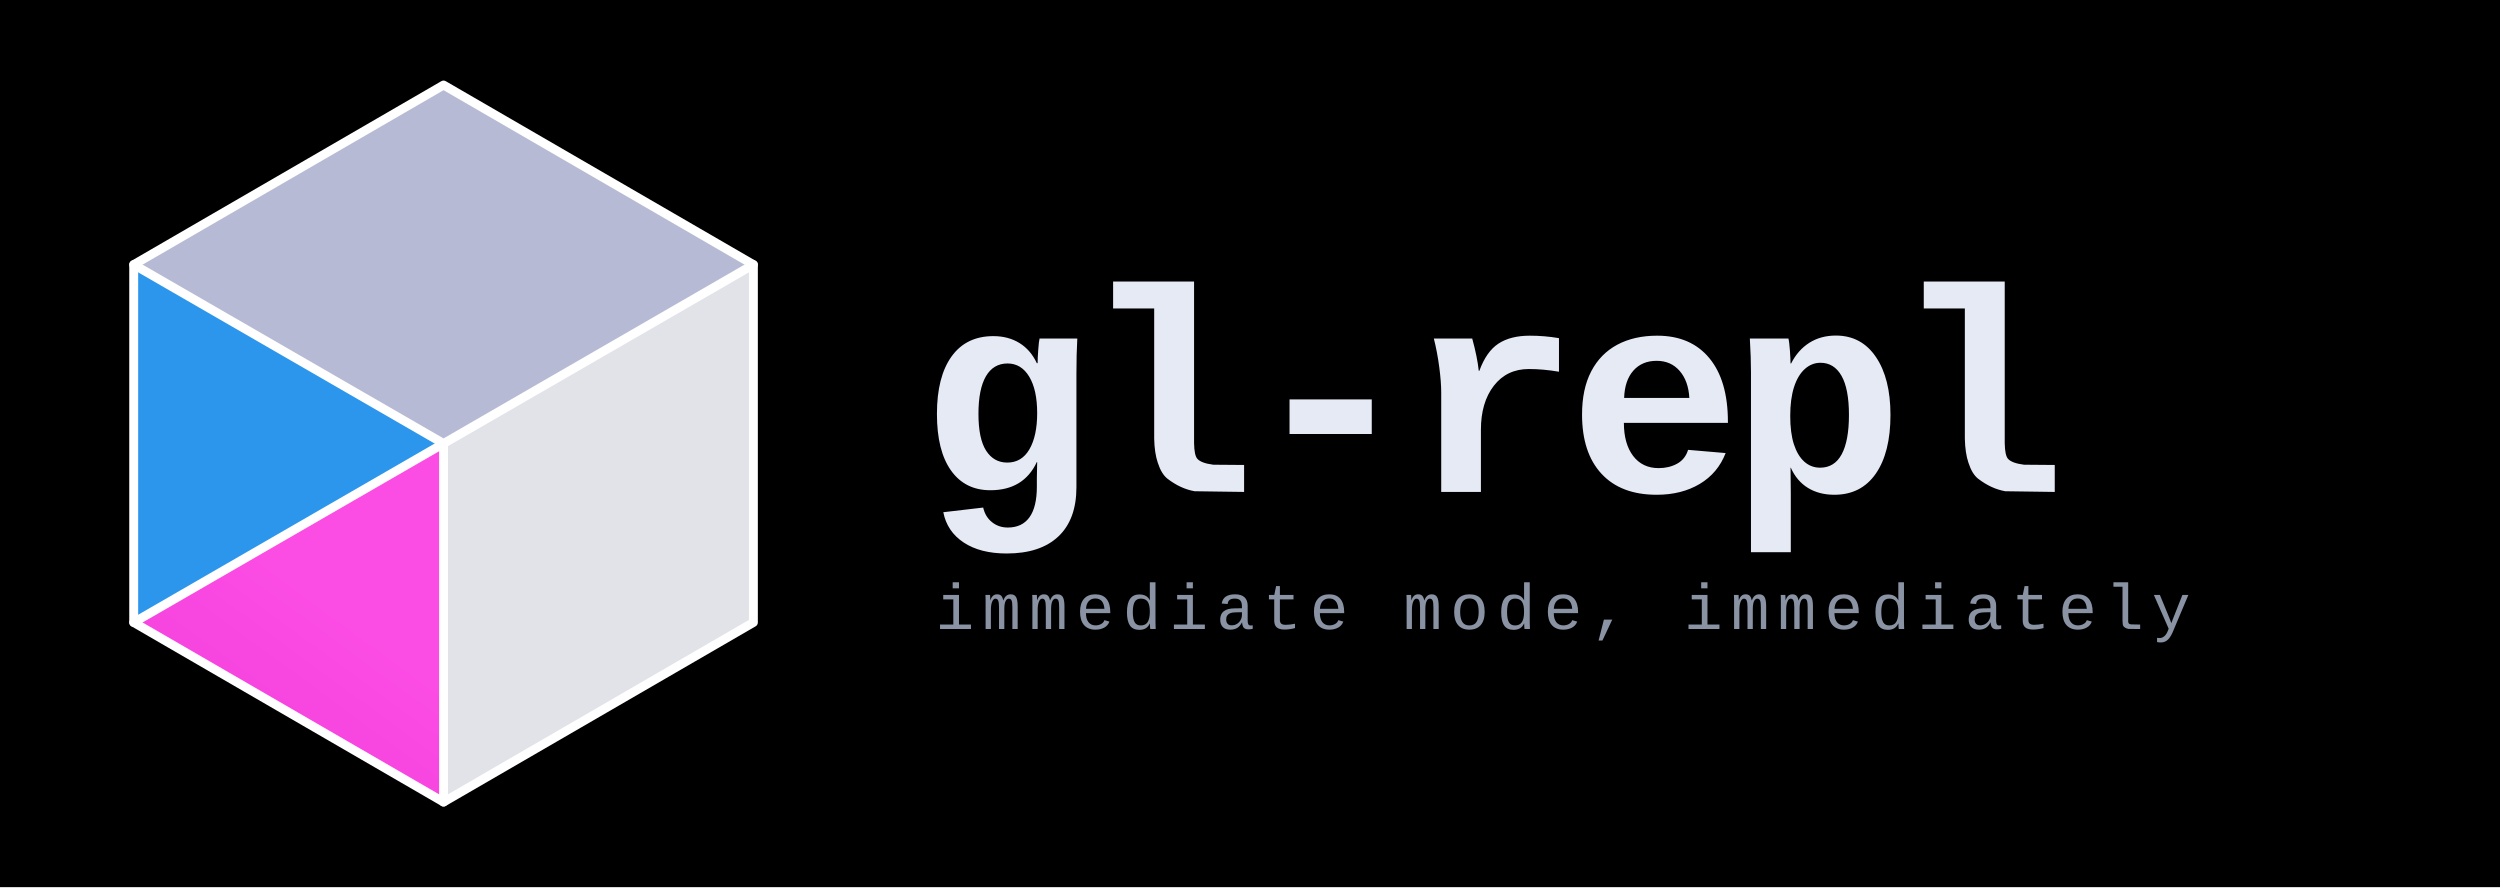
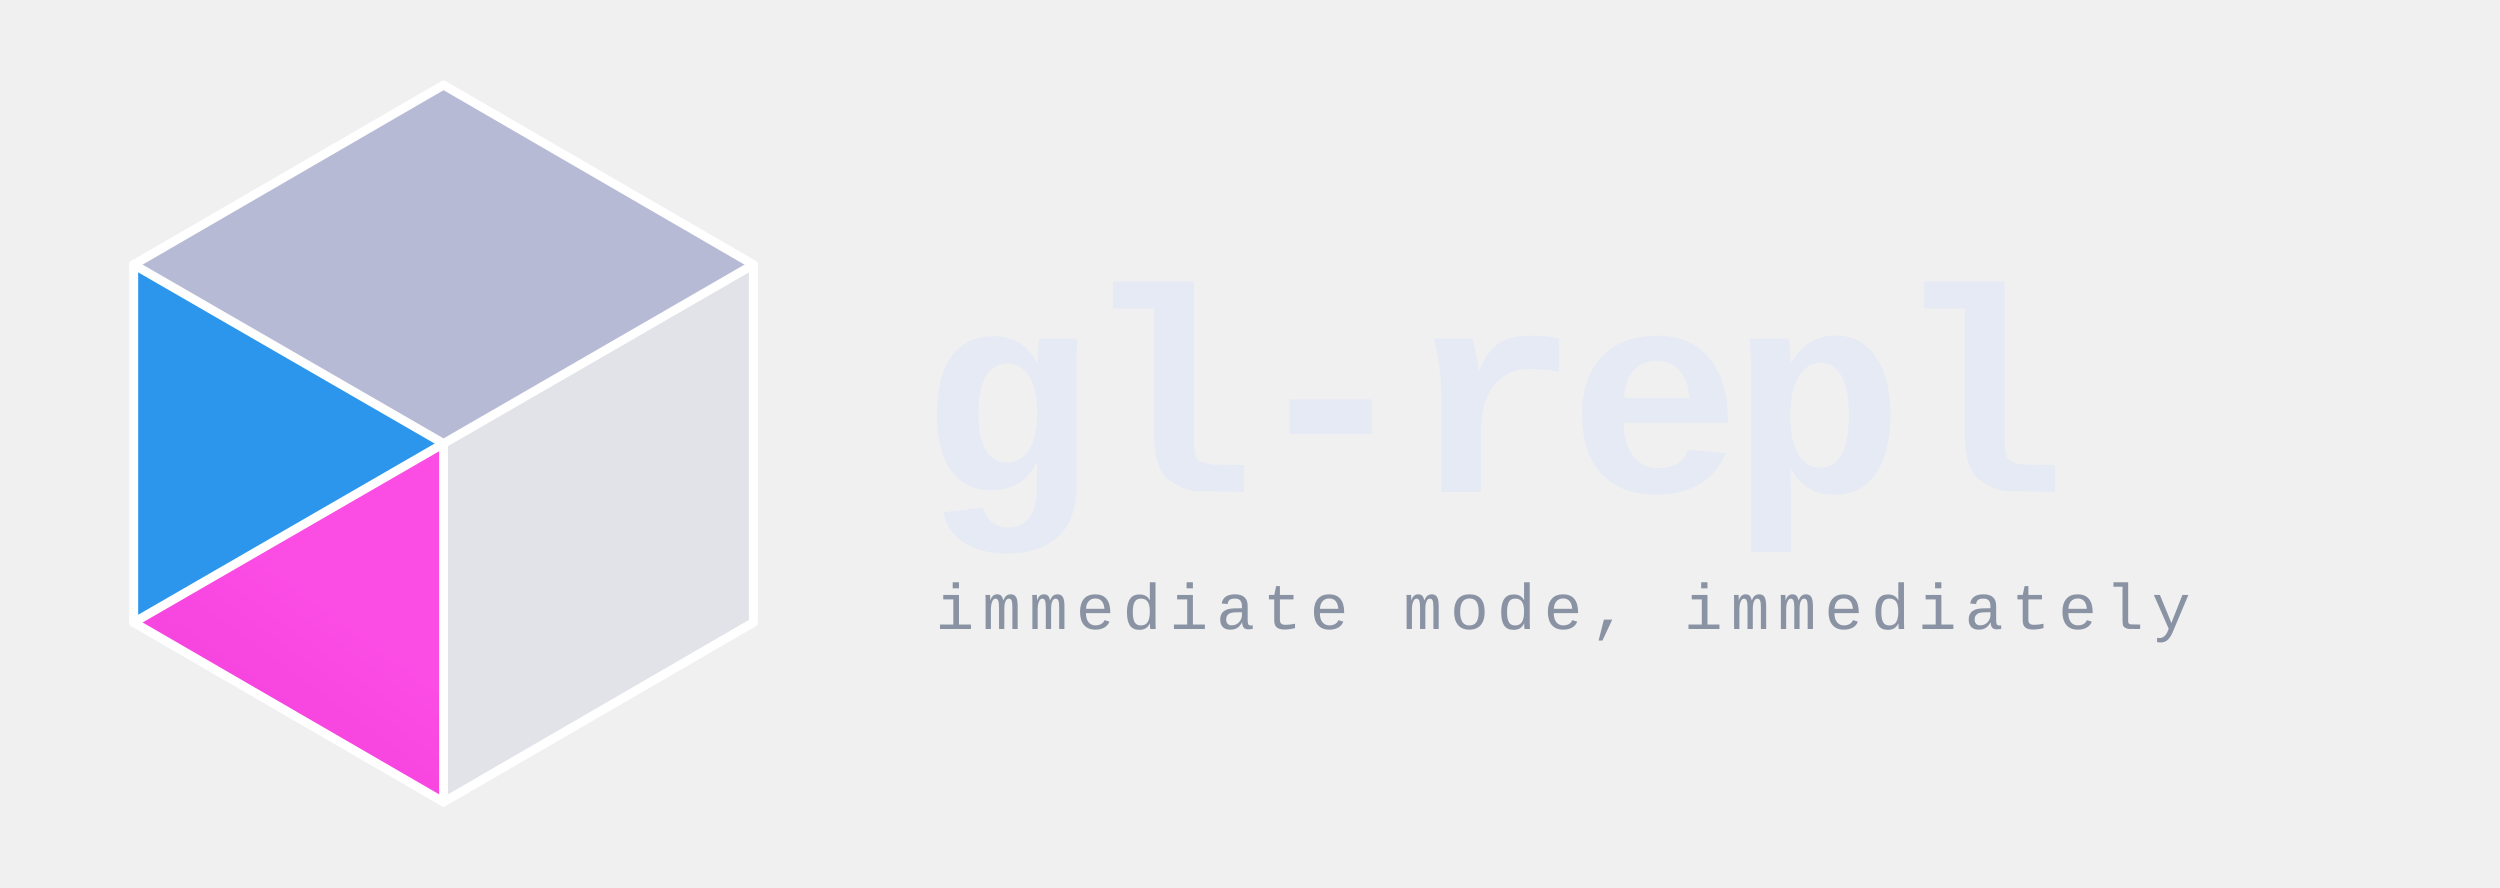
<svg xmlns="http://www.w3.org/2000/svg" width="620" height="220" viewBox="0 0 620 220" role="img" aria-label="gl-repl — immediate mode, immediately">
  <style>
-     .bg   { fill: #000000; }
    .edge { stroke: #ffffff; }
    .name { fill: #e6eaf5; }
    .tag  { fill: #8a93a3; }
    @media (prefers-color-scheme: light) {
-       .bg   { fill: #ffffff; }
      .edge { stroke: #232a36; }
      .name { fill: #10151d; }
      .tag  { fill: #5c6572; }
    }
  </style>
  <defs>
    <linearGradient id="top" gradientUnits="userSpaceOnUse" x1="70" y1="60" x2="145" y2="100">
      <stop offset="0" stop-color="#b6bad5" />
      <stop offset="1" stop-color="#d9dbeb" />
    </linearGradient>
    <linearGradient id="side" gradientUnits="userSpaceOnUse" x1="135" y1="60" x2="145" y2="170">
      <stop offset="0" stop-color="#e1e3e9" />
      <stop offset="1" stop-color="#bfc2cb" />
    </linearGradient>
    <linearGradient id="wall" gradientUnits="userSpaceOnUse" x1="60" y1="118" x2="108" y2="100">
      <stop offset="0" stop-color="#2b96ec" />
      <stop offset="1" stop-color="#5ab4f6" />
    </linearGradient>
    <linearGradient id="floor" gradientUnits="userSpaceOnUse" x1="108" y1="115" x2="75" y2="160">
      <stop offset="0" stop-color="#fb4ce4" />
      <stop offset="1" stop-color="#ee35d6" />
    </linearGradient>
  </defs>
-   <rect class="bg" width="620" height="220" fill="#000000" />
  <g transform="translate(110,110) scale(1.7)">
    <polygon points="-45.2,-26.1 0,-52.3 45.2,-26.1 0,0" fill="url(#top)" />
    <polygon points="0,0 45.2,-26.1 45.2,26.1 0,52.3" fill="url(#side)" />
    <polygon points="-45.2,-26.1 0,0 -45.2,26.1" fill="url(#wall)" />
    <polygon points="0,0 0,52.3 -45.2,26.1" fill="url(#floor)" />
    <g class="edge" fill="none" stroke="#ffffff" stroke-width="1.3" stroke-linejoin="round" stroke-linecap="round">
      <polygon points="0,-52.3 45.2,-26.1 45.2,26.1 0,52.3 -45.2,26.1 -45.2,-26.1" />
      <polyline points="-45.2,-26.1 0,0 45.2,-26.1" />
      <polyline points="0,0 0,52.3" />
      <polyline points="0,0 -45.2,26.1" />
    </g>
  </g>
  <g font-family="'Courier New', ui-monospace, 'SF Mono', Menlo, monospace">
    <text class="name" x="228" y="122" font-size="72" font-weight="900" letter-spacing="-3" fill="#e6eaf5">gl-repl</text>
    <text class="tag" x="232" y="156" font-size="16" letter-spacing="2" fill="#8a93a3">immediate mode, immediately</text>
  </g>
</svg>
